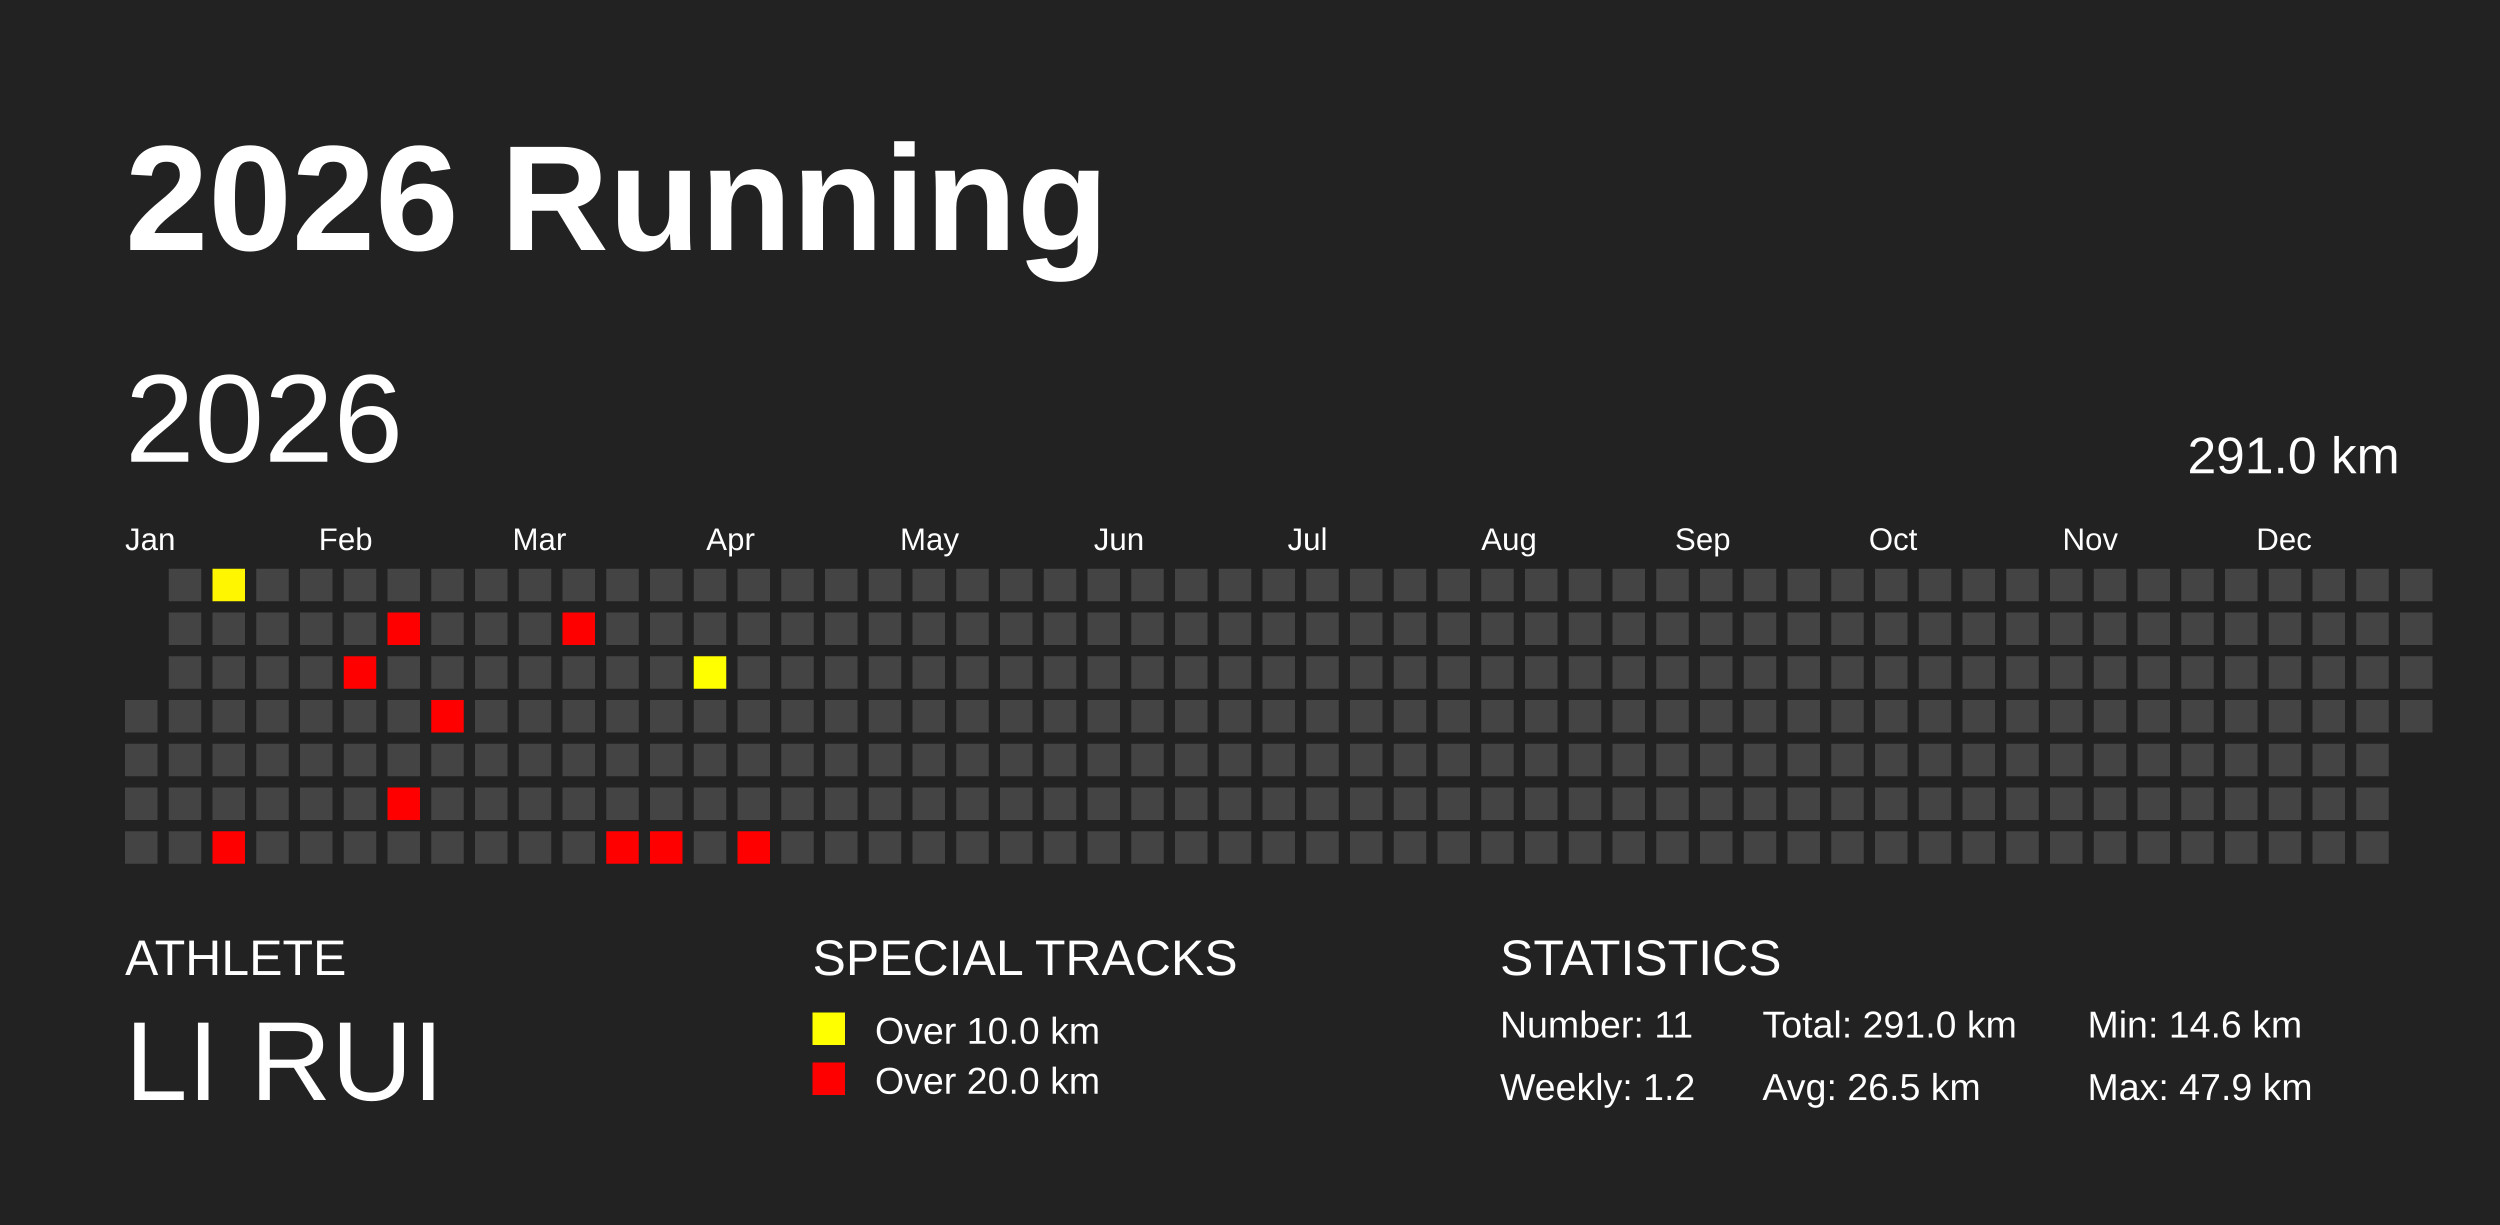
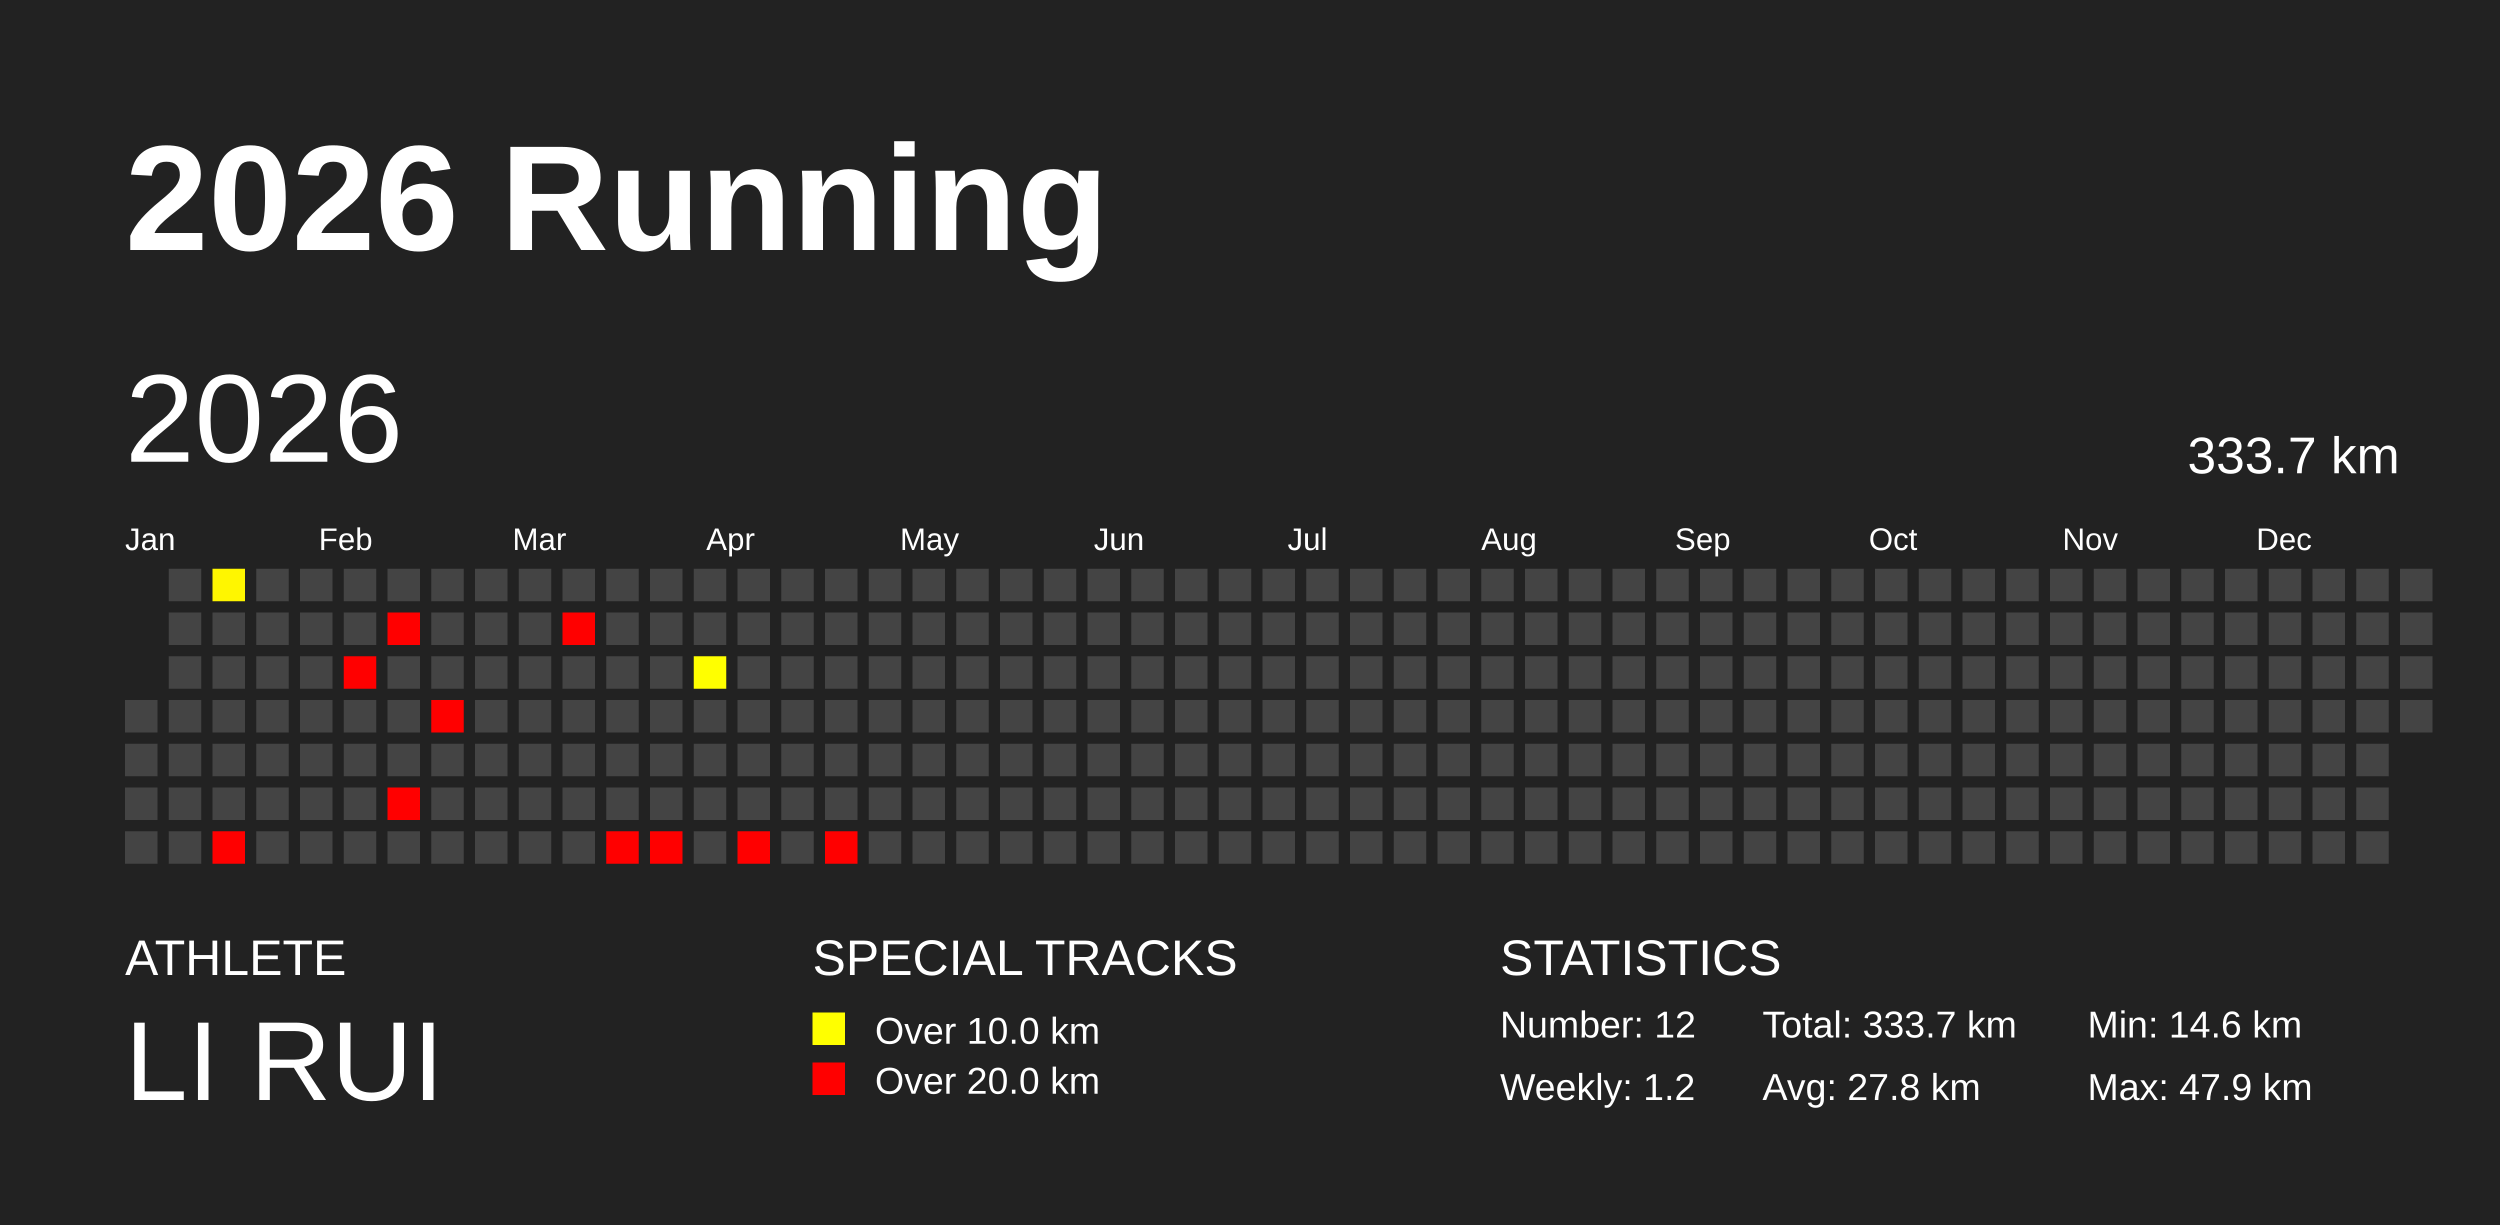
<svg xmlns="http://www.w3.org/2000/svg" baseProfile="full" height="98mm" version="1.1" viewBox="0,0,200,98" width="200mm">
  <defs />
  <rect fill="#222222" height="98" width="200" x="0" y="0" />
  <text fill="#FFFFFF" style="font-size:12px; font-family:Arial; font-weight:bold;" x="10" y="20">2026 Running</text>
  <text fill="#FFFFFF" style="font-size:4px; font-family:Arial" x="10" y="78">ATHLETE</text>
  <text fill="#FFFFFF" style="font-size:9px; font-family:Arial" x="10" y="88">LI RUI</text>
  <text fill="#FFFFFF" style="font-size:4px; font-family:Arial" x="65" y="78">SPECIAL TRACKS</text>
  <rect fill="yellow" height="2.6" width="2.6" x="65" y="81" />
  <text fill="#FFFFFF" style="font-size:3px; font-family:Arial" x="70" y="83.5">Over 10.0 km</text>
  <rect fill="red" height="2.6" width="2.6" x="65" y="85" />
  <text fill="#FFFFFF" style="font-size:3px; font-family:Arial" x="70" y="87.5">Over 20.0 km</text>
  <text fill="#FFFFFF" style="font-size:4px; font-family:Arial" x="120" y="78">STATISTICS</text>
-   <text fill="#FFFFFF" style="font-size:3px; font-family:Arial" x="120" y="83">Number: 11</text>
+   <text fill="#FFFFFF" style="font-size:3px; font-family:Arial" x="120" y="83">Number: 12</text>
  <text fill="#FFFFFF" style="font-size:3px; font-family:Arial" x="120" y="88">Weekly: 1.2</text>
-   <text fill="#FFFFFF" style="font-size:3px; font-family:Arial" x="141" y="83">Total: 291.0 km</text>
-   <text fill="#FFFFFF" style="font-size:3px; font-family:Arial" x="141" y="88">Avg: 26.5 km</text>
+   <text fill="#FFFFFF" style="font-size:3px; font-family:Arial" x="141" y="83">Total: 333.7 km</text>
+   <text fill="#FFFFFF" style="font-size:3px; font-family:Arial" x="141" y="88">Avg: 27.8 km</text>
  <text fill="#FFFFFF" style="font-size:3px; font-family:Arial" x="167" y="83">Min: 14.6 km</text>
  <text fill="#FFFFFF" style="font-size:3px; font-family:Arial" x="167" y="88">Max: 47.9 km</text>
  <text dominant-baseline="hanging" fill="#FFFFFF" style="font-size:10.0px; font-family:Arial;" x="10" y="30">2026</text>
-   <text dominant-baseline="hanging" fill="#FFFFFF" style="font-size:4.125px; font-family:Arial;" x="175" y="35">291.0 km</text>
+   <text dominant-baseline="hanging" fill="#FFFFFF" style="font-size:4.125px; font-family:Arial;" x="175" y="35">333.7 km</text>
  <text fill="#FFFFFF" style="font-size:2.5px; font-family:Arial" x="10.0" y="44">Jan</text>
  <text fill="#FFFFFF" style="font-size:2.5px; font-family:Arial" x="25.5" y="44">Feb</text>
  <text fill="#FFFFFF" style="font-size:2.5px; font-family:Arial" x="41.0" y="44">Mar</text>
  <text fill="#FFFFFF" style="font-size:2.5px; font-family:Arial" x="56.5" y="44">Apr</text>
  <text fill="#FFFFFF" style="font-size:2.5px; font-family:Arial" x="72.0" y="44">May</text>
  <text fill="#FFFFFF" style="font-size:2.5px; font-family:Arial" x="87.5" y="44">Jun</text>
  <text fill="#FFFFFF" style="font-size:2.5px; font-family:Arial" x="103.0" y="44">Jul</text>
  <text fill="#FFFFFF" style="font-size:2.5px; font-family:Arial" x="118.5" y="44">Aug</text>
  <text fill="#FFFFFF" style="font-size:2.5px; font-family:Arial" x="134.0" y="44">Sep</text>
  <text fill="#FFFFFF" style="font-size:2.5px; font-family:Arial" x="149.5" y="44">Oct</text>
  <text fill="#FFFFFF" style="font-size:2.5px; font-family:Arial" x="165.0" y="44">Nov</text>
  <text fill="#FFFFFF" style="font-size:2.5px; font-family:Arial" x="180.5" y="44">Dec</text>
  <rect fill="#444444" height="2.6" width="2.6" x="10.0" y="56.0" />
  <rect fill="#444444" height="2.6" width="2.6" x="10.0" y="59.5" />
  <rect fill="#444444" height="2.6" width="2.6" x="10.0" y="63.0" />
  <rect fill="#444444" height="2.6" width="2.6" x="10.0" y="66.5" />
  <rect fill="#444444" height="2.6" width="2.6" x="13.5" y="45.5" />
  <rect fill="#444444" height="2.6" width="2.6" x="13.5" y="49.0" />
  <rect fill="#444444" height="2.6" width="2.6" x="13.5" y="52.5" />
  <rect fill="#444444" height="2.6" width="2.6" x="13.5" y="56.0" />
  <rect fill="#444444" height="2.6" width="2.6" x="13.5" y="59.5" />
  <rect fill="#444444" height="2.6" width="2.6" x="13.5" y="63.0" />
  <rect fill="#444444" height="2.6" width="2.6" x="13.5" y="66.5" />
  <rect fill="#fff600" height="2.6" width="2.6" x="17.0" y="45.5" />
  <rect fill="#444444" height="2.6" width="2.6" x="17.0" y="49.0" />
  <rect fill="#444444" height="2.6" width="2.6" x="17.0" y="52.5" />
  <rect fill="#444444" height="2.6" width="2.6" x="17.0" y="56.0" />
  <rect fill="#444444" height="2.6" width="2.6" x="17.0" y="59.5" />
  <rect fill="#444444" height="2.6" width="2.6" x="17.0" y="63.0" />
  <rect fill="red" height="2.6" width="2.6" x="17.0" y="66.5" />
  <rect fill="#444444" height="2.6" width="2.6" x="20.5" y="45.5" />
  <rect fill="#444444" height="2.6" width="2.6" x="20.5" y="49.0" />
  <rect fill="#444444" height="2.6" width="2.6" x="20.5" y="52.5" />
  <rect fill="#444444" height="2.6" width="2.6" x="20.5" y="56.0" />
  <rect fill="#444444" height="2.6" width="2.6" x="20.5" y="59.5" />
  <rect fill="#444444" height="2.6" width="2.6" x="20.5" y="63.0" />
  <rect fill="#444444" height="2.6" width="2.6" x="20.5" y="66.5" />
  <rect fill="#444444" height="2.6" width="2.6" x="24.0" y="45.5" />
  <rect fill="#444444" height="2.6" width="2.6" x="24.0" y="49.0" />
  <rect fill="#444444" height="2.6" width="2.6" x="24.0" y="52.5" />
  <rect fill="#444444" height="2.6" width="2.6" x="24.0" y="56.0" />
  <rect fill="#444444" height="2.6" width="2.6" x="24.0" y="59.5" />
  <rect fill="#444444" height="2.6" width="2.6" x="24.0" y="63.0" />
  <rect fill="#444444" height="2.6" width="2.6" x="24.0" y="66.5" />
  <rect fill="#444444" height="2.6" width="2.6" x="27.5" y="45.5" />
  <rect fill="#444444" height="2.6" width="2.6" x="27.5" y="49.0" />
  <rect fill="red" height="2.6" width="2.6" x="27.5" y="52.5" />
  <rect fill="#444444" height="2.6" width="2.6" x="27.5" y="56.0" />
  <rect fill="#444444" height="2.6" width="2.6" x="27.5" y="59.5" />
  <rect fill="#444444" height="2.6" width="2.6" x="27.5" y="63.0" />
  <rect fill="#444444" height="2.6" width="2.6" x="27.5" y="66.5" />
  <rect fill="#444444" height="2.6" width="2.6" x="31.0" y="45.5" />
  <rect fill="red" height="2.6" width="2.6" x="31.0" y="49.0" />
  <rect fill="#444444" height="2.6" width="2.6" x="31.0" y="52.5" />
  <rect fill="#444444" height="2.6" width="2.6" x="31.0" y="56.0" />
  <rect fill="#444444" height="2.6" width="2.6" x="31.0" y="59.5" />
  <rect fill="red" height="2.6" width="2.6" x="31.0" y="63.0" />
  <rect fill="#444444" height="2.6" width="2.6" x="31.0" y="66.5" />
  <rect fill="#444444" height="2.6" width="2.6" x="34.5" y="45.5" />
  <rect fill="#444444" height="2.6" width="2.6" x="34.5" y="49.0" />
  <rect fill="#444444" height="2.6" width="2.6" x="34.5" y="52.5" />
  <rect fill="red" height="2.6" width="2.6" x="34.5" y="56.0" />
  <rect fill="#444444" height="2.6" width="2.6" x="34.5" y="59.5" />
  <rect fill="#444444" height="2.6" width="2.6" x="34.5" y="63.0" />
  <rect fill="#444444" height="2.6" width="2.6" x="34.5" y="66.5" />
  <rect fill="#444444" height="2.6" width="2.6" x="38.0" y="45.5" />
  <rect fill="#444444" height="2.6" width="2.6" x="38.0" y="49.0" />
  <rect fill="#444444" height="2.6" width="2.6" x="38.0" y="52.5" />
  <rect fill="#444444" height="2.6" width="2.6" x="38.0" y="56.0" />
  <rect fill="#444444" height="2.6" width="2.6" x="38.0" y="59.5" />
  <rect fill="#444444" height="2.6" width="2.6" x="38.0" y="63.0" />
  <rect fill="#444444" height="2.6" width="2.6" x="38.0" y="66.5" />
  <rect fill="#444444" height="2.6" width="2.6" x="41.5" y="45.5" />
  <rect fill="#444444" height="2.6" width="2.6" x="41.5" y="49.0" />
  <rect fill="#444444" height="2.6" width="2.6" x="41.5" y="52.5" />
  <rect fill="#444444" height="2.6" width="2.6" x="41.5" y="56.0" />
  <rect fill="#444444" height="2.6" width="2.6" x="41.5" y="59.5" />
  <rect fill="#444444" height="2.6" width="2.6" x="41.5" y="63.0" />
  <rect fill="#444444" height="2.6" width="2.6" x="41.5" y="66.5" />
  <rect fill="#444444" height="2.6" width="2.6" x="45.0" y="45.5" />
  <rect fill="red" height="2.6" width="2.6" x="45.0" y="49.0" />
  <rect fill="#444444" height="2.6" width="2.6" x="45.0" y="52.5" />
  <rect fill="#444444" height="2.6" width="2.6" x="45.0" y="56.0" />
  <rect fill="#444444" height="2.6" width="2.6" x="45.0" y="59.5" />
  <rect fill="#444444" height="2.6" width="2.6" x="45.0" y="63.0" />
  <rect fill="#444444" height="2.6" width="2.6" x="45.0" y="66.5" />
  <rect fill="#444444" height="2.6" width="2.6" x="48.5" y="45.5" />
  <rect fill="#444444" height="2.6" width="2.6" x="48.5" y="49.0" />
  <rect fill="#444444" height="2.6" width="2.6" x="48.5" y="52.5" />
  <rect fill="#444444" height="2.6" width="2.6" x="48.5" y="56.0" />
  <rect fill="#444444" height="2.6" width="2.6" x="48.5" y="59.5" />
  <rect fill="#444444" height="2.6" width="2.6" x="48.5" y="63.0" />
  <rect fill="red" height="2.6" width="2.6" x="48.5" y="66.5" />
  <rect fill="#444444" height="2.6" width="2.6" x="52.0" y="45.5" />
  <rect fill="#444444" height="2.6" width="2.6" x="52.0" y="49.0" />
  <rect fill="#444444" height="2.6" width="2.6" x="52.0" y="52.5" />
  <rect fill="#444444" height="2.6" width="2.6" x="52.0" y="56.0" />
  <rect fill="#444444" height="2.6" width="2.6" x="52.0" y="59.5" />
  <rect fill="#444444" height="2.6" width="2.6" x="52.0" y="63.0" />
  <rect fill="red" height="2.6" width="2.6" x="52.0" y="66.5" />
  <rect fill="#444444" height="2.6" width="2.6" x="55.5" y="45.5" />
  <rect fill="#444444" height="2.6" width="2.6" x="55.5" y="49.0" />
  <rect fill="#ffff00" height="2.6" width="2.6" x="55.5" y="52.5" />
  <rect fill="#444444" height="2.6" width="2.6" x="55.5" y="56.0" />
  <rect fill="#444444" height="2.6" width="2.6" x="55.5" y="59.5" />
  <rect fill="#444444" height="2.6" width="2.6" x="55.5" y="63.0" />
  <rect fill="#444444" height="2.6" width="2.6" x="55.5" y="66.5" />
  <rect fill="#444444" height="2.6" width="2.6" x="59.0" y="45.5" />
  <rect fill="#444444" height="2.6" width="2.6" x="59.0" y="49.0" />
  <rect fill="#444444" height="2.6" width="2.6" x="59.0" y="52.5" />
  <rect fill="#444444" height="2.6" width="2.6" x="59.0" y="56.0" />
  <rect fill="#444444" height="2.6" width="2.6" x="59.0" y="59.5" />
  <rect fill="#444444" height="2.6" width="2.6" x="59.0" y="63.0" />
  <rect fill="red" height="2.6" width="2.6" x="59.0" y="66.5" />
  <rect fill="#444444" height="2.6" width="2.6" x="62.5" y="45.5" />
  <rect fill="#444444" height="2.6" width="2.6" x="62.5" y="49.0" />
  <rect fill="#444444" height="2.6" width="2.6" x="62.5" y="52.5" />
  <rect fill="#444444" height="2.6" width="2.6" x="62.5" y="56.0" />
  <rect fill="#444444" height="2.6" width="2.6" x="62.5" y="59.5" />
  <rect fill="#444444" height="2.6" width="2.6" x="62.5" y="63.0" />
  <rect fill="#444444" height="2.6" width="2.6" x="62.5" y="66.5" />
  <rect fill="#444444" height="2.6" width="2.6" x="66.0" y="45.5" />
  <rect fill="#444444" height="2.6" width="2.6" x="66.0" y="49.0" />
  <rect fill="#444444" height="2.6" width="2.6" x="66.0" y="52.5" />
  <rect fill="#444444" height="2.6" width="2.6" x="66.0" y="56.0" />
  <rect fill="#444444" height="2.6" width="2.6" x="66.0" y="59.5" />
  <rect fill="#444444" height="2.6" width="2.6" x="66.0" y="63.0" />
-   <rect fill="#444444" height="2.6" width="2.6" x="66.0" y="66.5" />
+   <rect fill="red" height="2.6" width="2.6" x="66.0" y="66.5" />
  <rect fill="#444444" height="2.6" width="2.6" x="69.5" y="45.5" />
  <rect fill="#444444" height="2.6" width="2.6" x="69.5" y="49.0" />
  <rect fill="#444444" height="2.6" width="2.6" x="69.5" y="52.5" />
  <rect fill="#444444" height="2.6" width="2.6" x="69.5" y="56.0" />
  <rect fill="#444444" height="2.6" width="2.6" x="69.5" y="59.5" />
  <rect fill="#444444" height="2.6" width="2.6" x="69.5" y="63.0" />
  <rect fill="#444444" height="2.6" width="2.6" x="69.5" y="66.5" />
  <rect fill="#444444" height="2.6" width="2.6" x="73.0" y="45.5" />
  <rect fill="#444444" height="2.6" width="2.6" x="73.0" y="49.0" />
  <rect fill="#444444" height="2.6" width="2.6" x="73.0" y="52.5" />
  <rect fill="#444444" height="2.6" width="2.6" x="73.0" y="56.0" />
  <rect fill="#444444" height="2.6" width="2.6" x="73.0" y="59.5" />
  <rect fill="#444444" height="2.6" width="2.6" x="73.0" y="63.0" />
  <rect fill="#444444" height="2.6" width="2.6" x="73.0" y="66.5" />
  <rect fill="#444444" height="2.6" width="2.6" x="76.5" y="45.5" />
  <rect fill="#444444" height="2.6" width="2.6" x="76.5" y="49.0" />
  <rect fill="#444444" height="2.6" width="2.6" x="76.5" y="52.5" />
  <rect fill="#444444" height="2.6" width="2.6" x="76.5" y="56.0" />
  <rect fill="#444444" height="2.6" width="2.6" x="76.5" y="59.5" />
  <rect fill="#444444" height="2.6" width="2.6" x="76.5" y="63.0" />
  <rect fill="#444444" height="2.6" width="2.6" x="76.5" y="66.5" />
  <rect fill="#444444" height="2.6" width="2.6" x="80.0" y="45.5" />
  <rect fill="#444444" height="2.6" width="2.6" x="80.0" y="49.0" />
  <rect fill="#444444" height="2.6" width="2.6" x="80.0" y="52.5" />
  <rect fill="#444444" height="2.6" width="2.6" x="80.0" y="56.0" />
  <rect fill="#444444" height="2.6" width="2.6" x="80.0" y="59.5" />
  <rect fill="#444444" height="2.6" width="2.6" x="80.0" y="63.0" />
  <rect fill="#444444" height="2.6" width="2.6" x="80.0" y="66.5" />
  <rect fill="#444444" height="2.6" width="2.6" x="83.5" y="45.5" />
  <rect fill="#444444" height="2.6" width="2.6" x="83.5" y="49.0" />
  <rect fill="#444444" height="2.6" width="2.6" x="83.5" y="52.5" />
  <rect fill="#444444" height="2.6" width="2.6" x="83.5" y="56.0" />
  <rect fill="#444444" height="2.6" width="2.6" x="83.5" y="59.5" />
  <rect fill="#444444" height="2.6" width="2.6" x="83.5" y="63.0" />
  <rect fill="#444444" height="2.6" width="2.6" x="83.5" y="66.5" />
  <rect fill="#444444" height="2.6" width="2.6" x="87.0" y="45.5" />
  <rect fill="#444444" height="2.6" width="2.6" x="87.0" y="49.0" />
  <rect fill="#444444" height="2.6" width="2.6" x="87.0" y="52.5" />
  <rect fill="#444444" height="2.6" width="2.6" x="87.0" y="56.0" />
  <rect fill="#444444" height="2.6" width="2.6" x="87.0" y="59.5" />
  <rect fill="#444444" height="2.6" width="2.6" x="87.0" y="63.0" />
  <rect fill="#444444" height="2.6" width="2.6" x="87.0" y="66.5" />
  <rect fill="#444444" height="2.6" width="2.6" x="90.5" y="45.5" />
  <rect fill="#444444" height="2.6" width="2.6" x="90.5" y="49.0" />
  <rect fill="#444444" height="2.6" width="2.6" x="90.5" y="52.5" />
  <rect fill="#444444" height="2.6" width="2.6" x="90.5" y="56.0" />
  <rect fill="#444444" height="2.6" width="2.6" x="90.5" y="59.5" />
  <rect fill="#444444" height="2.6" width="2.6" x="90.5" y="63.0" />
  <rect fill="#444444" height="2.6" width="2.6" x="90.5" y="66.5" />
  <rect fill="#444444" height="2.6" width="2.6" x="94.0" y="45.5" />
  <rect fill="#444444" height="2.6" width="2.6" x="94.0" y="49.0" />
  <rect fill="#444444" height="2.6" width="2.6" x="94.0" y="52.5" />
  <rect fill="#444444" height="2.6" width="2.6" x="94.0" y="56.0" />
  <rect fill="#444444" height="2.6" width="2.6" x="94.0" y="59.5" />
  <rect fill="#444444" height="2.6" width="2.6" x="94.0" y="63.0" />
  <rect fill="#444444" height="2.6" width="2.6" x="94.0" y="66.5" />
  <rect fill="#444444" height="2.6" width="2.6" x="97.5" y="45.5" />
  <rect fill="#444444" height="2.6" width="2.6" x="97.5" y="49.0" />
  <rect fill="#444444" height="2.6" width="2.6" x="97.5" y="52.5" />
  <rect fill="#444444" height="2.6" width="2.6" x="97.5" y="56.0" />
  <rect fill="#444444" height="2.6" width="2.6" x="97.5" y="59.5" />
  <rect fill="#444444" height="2.6" width="2.6" x="97.5" y="63.0" />
  <rect fill="#444444" height="2.6" width="2.6" x="97.5" y="66.5" />
  <rect fill="#444444" height="2.6" width="2.6" x="101.0" y="45.5" />
  <rect fill="#444444" height="2.6" width="2.6" x="101.0" y="49.0" />
  <rect fill="#444444" height="2.6" width="2.6" x="101.0" y="52.5" />
  <rect fill="#444444" height="2.6" width="2.6" x="101.0" y="56.0" />
  <rect fill="#444444" height="2.6" width="2.6" x="101.0" y="59.5" />
  <rect fill="#444444" height="2.6" width="2.6" x="101.0" y="63.0" />
  <rect fill="#444444" height="2.6" width="2.6" x="101.0" y="66.5" />
  <rect fill="#444444" height="2.6" width="2.6" x="104.5" y="45.5" />
  <rect fill="#444444" height="2.6" width="2.6" x="104.5" y="49.0" />
  <rect fill="#444444" height="2.6" width="2.6" x="104.5" y="52.5" />
  <rect fill="#444444" height="2.6" width="2.6" x="104.5" y="56.0" />
  <rect fill="#444444" height="2.6" width="2.6" x="104.5" y="59.5" />
  <rect fill="#444444" height="2.6" width="2.6" x="104.5" y="63.0" />
  <rect fill="#444444" height="2.6" width="2.6" x="104.5" y="66.5" />
  <rect fill="#444444" height="2.6" width="2.6" x="108.0" y="45.5" />
  <rect fill="#444444" height="2.6" width="2.6" x="108.0" y="49.0" />
  <rect fill="#444444" height="2.6" width="2.6" x="108.0" y="52.5" />
  <rect fill="#444444" height="2.6" width="2.6" x="108.0" y="56.0" />
  <rect fill="#444444" height="2.6" width="2.6" x="108.0" y="59.5" />
  <rect fill="#444444" height="2.6" width="2.6" x="108.0" y="63.0" />
  <rect fill="#444444" height="2.6" width="2.6" x="108.0" y="66.5" />
  <rect fill="#444444" height="2.6" width="2.6" x="111.5" y="45.5" />
  <rect fill="#444444" height="2.6" width="2.6" x="111.5" y="49.0" />
  <rect fill="#444444" height="2.6" width="2.6" x="111.5" y="52.5" />
  <rect fill="#444444" height="2.6" width="2.6" x="111.5" y="56.0" />
  <rect fill="#444444" height="2.6" width="2.6" x="111.5" y="59.5" />
  <rect fill="#444444" height="2.6" width="2.6" x="111.5" y="63.0" />
  <rect fill="#444444" height="2.6" width="2.6" x="111.5" y="66.5" />
  <rect fill="#444444" height="2.6" width="2.6" x="115.0" y="45.5" />
  <rect fill="#444444" height="2.6" width="2.6" x="115.0" y="49.0" />
  <rect fill="#444444" height="2.6" width="2.6" x="115.0" y="52.5" />
  <rect fill="#444444" height="2.6" width="2.6" x="115.0" y="56.0" />
  <rect fill="#444444" height="2.6" width="2.6" x="115.0" y="59.5" />
  <rect fill="#444444" height="2.6" width="2.6" x="115.0" y="63.0" />
  <rect fill="#444444" height="2.6" width="2.6" x="115.0" y="66.5" />
  <rect fill="#444444" height="2.6" width="2.6" x="118.5" y="45.5" />
  <rect fill="#444444" height="2.6" width="2.6" x="118.5" y="49.0" />
  <rect fill="#444444" height="2.6" width="2.6" x="118.5" y="52.5" />
  <rect fill="#444444" height="2.6" width="2.6" x="118.5" y="56.0" />
  <rect fill="#444444" height="2.6" width="2.6" x="118.5" y="59.5" />
  <rect fill="#444444" height="2.6" width="2.6" x="118.5" y="63.0" />
  <rect fill="#444444" height="2.6" width="2.6" x="118.5" y="66.5" />
  <rect fill="#444444" height="2.6" width="2.6" x="122.0" y="45.5" />
  <rect fill="#444444" height="2.6" width="2.6" x="122.0" y="49.0" />
  <rect fill="#444444" height="2.6" width="2.6" x="122.0" y="52.5" />
  <rect fill="#444444" height="2.6" width="2.6" x="122.0" y="56.0" />
  <rect fill="#444444" height="2.6" width="2.6" x="122.0" y="59.5" />
  <rect fill="#444444" height="2.6" width="2.6" x="122.0" y="63.0" />
  <rect fill="#444444" height="2.6" width="2.6" x="122.0" y="66.5" />
  <rect fill="#444444" height="2.6" width="2.6" x="125.5" y="45.5" />
  <rect fill="#444444" height="2.6" width="2.6" x="125.5" y="49.0" />
  <rect fill="#444444" height="2.6" width="2.6" x="125.5" y="52.5" />
  <rect fill="#444444" height="2.6" width="2.6" x="125.5" y="56.0" />
  <rect fill="#444444" height="2.6" width="2.6" x="125.5" y="59.5" />
  <rect fill="#444444" height="2.6" width="2.6" x="125.5" y="63.0" />
  <rect fill="#444444" height="2.6" width="2.6" x="125.5" y="66.5" />
  <rect fill="#444444" height="2.6" width="2.6" x="129.0" y="45.5" />
  <rect fill="#444444" height="2.6" width="2.6" x="129.0" y="49.0" />
  <rect fill="#444444" height="2.6" width="2.6" x="129.0" y="52.5" />
  <rect fill="#444444" height="2.6" width="2.6" x="129.0" y="56.0" />
  <rect fill="#444444" height="2.6" width="2.6" x="129.0" y="59.5" />
  <rect fill="#444444" height="2.6" width="2.6" x="129.0" y="63.0" />
  <rect fill="#444444" height="2.6" width="2.6" x="129.0" y="66.5" />
  <rect fill="#444444" height="2.6" width="2.6" x="132.5" y="45.5" />
  <rect fill="#444444" height="2.6" width="2.6" x="132.5" y="49.0" />
  <rect fill="#444444" height="2.6" width="2.6" x="132.5" y="52.5" />
  <rect fill="#444444" height="2.6" width="2.6" x="132.5" y="56.0" />
  <rect fill="#444444" height="2.6" width="2.6" x="132.5" y="59.5" />
  <rect fill="#444444" height="2.6" width="2.6" x="132.5" y="63.0" />
  <rect fill="#444444" height="2.6" width="2.6" x="132.5" y="66.5" />
  <rect fill="#444444" height="2.6" width="2.6" x="136.0" y="45.5" />
  <rect fill="#444444" height="2.6" width="2.6" x="136.0" y="49.0" />
  <rect fill="#444444" height="2.6" width="2.6" x="136.0" y="52.5" />
  <rect fill="#444444" height="2.6" width="2.6" x="136.0" y="56.0" />
  <rect fill="#444444" height="2.6" width="2.6" x="136.0" y="59.5" />
  <rect fill="#444444" height="2.6" width="2.6" x="136.0" y="63.0" />
  <rect fill="#444444" height="2.6" width="2.6" x="136.0" y="66.5" />
  <rect fill="#444444" height="2.6" width="2.6" x="139.5" y="45.5" />
  <rect fill="#444444" height="2.6" width="2.6" x="139.5" y="49.0" />
  <rect fill="#444444" height="2.6" width="2.6" x="139.5" y="52.5" />
  <rect fill="#444444" height="2.6" width="2.6" x="139.5" y="56.0" />
  <rect fill="#444444" height="2.6" width="2.6" x="139.5" y="59.5" />
  <rect fill="#444444" height="2.6" width="2.6" x="139.5" y="63.0" />
  <rect fill="#444444" height="2.6" width="2.6" x="139.5" y="66.5" />
  <rect fill="#444444" height="2.6" width="2.6" x="143.0" y="45.5" />
  <rect fill="#444444" height="2.6" width="2.6" x="143.0" y="49.0" />
  <rect fill="#444444" height="2.6" width="2.6" x="143.0" y="52.5" />
  <rect fill="#444444" height="2.6" width="2.6" x="143.0" y="56.0" />
  <rect fill="#444444" height="2.6" width="2.6" x="143.0" y="59.5" />
  <rect fill="#444444" height="2.6" width="2.6" x="143.0" y="63.0" />
  <rect fill="#444444" height="2.6" width="2.6" x="143.0" y="66.5" />
  <rect fill="#444444" height="2.6" width="2.6" x="146.5" y="45.5" />
  <rect fill="#444444" height="2.6" width="2.6" x="146.5" y="49.0" />
  <rect fill="#444444" height="2.6" width="2.6" x="146.5" y="52.5" />
  <rect fill="#444444" height="2.6" width="2.6" x="146.5" y="56.0" />
  <rect fill="#444444" height="2.6" width="2.6" x="146.5" y="59.5" />
  <rect fill="#444444" height="2.6" width="2.6" x="146.5" y="63.0" />
  <rect fill="#444444" height="2.6" width="2.6" x="146.5" y="66.5" />
  <rect fill="#444444" height="2.6" width="2.6" x="150.0" y="45.5" />
  <rect fill="#444444" height="2.6" width="2.6" x="150.0" y="49.0" />
  <rect fill="#444444" height="2.6" width="2.6" x="150.0" y="52.5" />
  <rect fill="#444444" height="2.6" width="2.6" x="150.0" y="56.0" />
  <rect fill="#444444" height="2.6" width="2.6" x="150.0" y="59.5" />
  <rect fill="#444444" height="2.6" width="2.6" x="150.0" y="63.0" />
  <rect fill="#444444" height="2.6" width="2.6" x="150.0" y="66.5" />
  <rect fill="#444444" height="2.6" width="2.6" x="153.5" y="45.5" />
  <rect fill="#444444" height="2.6" width="2.6" x="153.5" y="49.0" />
  <rect fill="#444444" height="2.6" width="2.6" x="153.5" y="52.5" />
  <rect fill="#444444" height="2.6" width="2.6" x="153.5" y="56.0" />
  <rect fill="#444444" height="2.6" width="2.6" x="153.5" y="59.5" />
  <rect fill="#444444" height="2.6" width="2.6" x="153.5" y="63.0" />
  <rect fill="#444444" height="2.6" width="2.6" x="153.5" y="66.5" />
  <rect fill="#444444" height="2.6" width="2.6" x="157.0" y="45.5" />
  <rect fill="#444444" height="2.6" width="2.6" x="157.0" y="49.0" />
  <rect fill="#444444" height="2.6" width="2.6" x="157.0" y="52.5" />
  <rect fill="#444444" height="2.6" width="2.6" x="157.0" y="56.0" />
  <rect fill="#444444" height="2.6" width="2.6" x="157.0" y="59.5" />
  <rect fill="#444444" height="2.6" width="2.6" x="157.0" y="63.0" />
  <rect fill="#444444" height="2.6" width="2.6" x="157.0" y="66.5" />
  <rect fill="#444444" height="2.6" width="2.6" x="160.5" y="45.5" />
  <rect fill="#444444" height="2.6" width="2.6" x="160.5" y="49.0" />
  <rect fill="#444444" height="2.6" width="2.6" x="160.5" y="52.5" />
  <rect fill="#444444" height="2.6" width="2.6" x="160.5" y="56.0" />
  <rect fill="#444444" height="2.6" width="2.6" x="160.5" y="59.5" />
  <rect fill="#444444" height="2.6" width="2.6" x="160.5" y="63.0" />
  <rect fill="#444444" height="2.6" width="2.6" x="160.5" y="66.5" />
  <rect fill="#444444" height="2.6" width="2.6" x="164.0" y="45.5" />
  <rect fill="#444444" height="2.6" width="2.6" x="164.0" y="49.0" />
  <rect fill="#444444" height="2.6" width="2.6" x="164.0" y="52.5" />
  <rect fill="#444444" height="2.6" width="2.6" x="164.0" y="56.0" />
  <rect fill="#444444" height="2.6" width="2.6" x="164.0" y="59.5" />
  <rect fill="#444444" height="2.6" width="2.6" x="164.0" y="63.0" />
  <rect fill="#444444" height="2.6" width="2.6" x="164.0" y="66.5" />
  <rect fill="#444444" height="2.6" width="2.6" x="167.5" y="45.5" />
  <rect fill="#444444" height="2.6" width="2.6" x="167.5" y="49.0" />
  <rect fill="#444444" height="2.6" width="2.6" x="167.5" y="52.5" />
  <rect fill="#444444" height="2.6" width="2.6" x="167.5" y="56.0" />
  <rect fill="#444444" height="2.6" width="2.6" x="167.5" y="59.5" />
  <rect fill="#444444" height="2.6" width="2.6" x="167.5" y="63.0" />
  <rect fill="#444444" height="2.6" width="2.6" x="167.5" y="66.5" />
  <rect fill="#444444" height="2.6" width="2.6" x="171.0" y="45.5" />
  <rect fill="#444444" height="2.6" width="2.6" x="171.0" y="49.0" />
  <rect fill="#444444" height="2.6" width="2.6" x="171.0" y="52.5" />
  <rect fill="#444444" height="2.6" width="2.6" x="171.0" y="56.0" />
  <rect fill="#444444" height="2.6" width="2.6" x="171.0" y="59.5" />
  <rect fill="#444444" height="2.6" width="2.6" x="171.0" y="63.0" />
  <rect fill="#444444" height="2.6" width="2.6" x="171.0" y="66.5" />
  <rect fill="#444444" height="2.6" width="2.6" x="174.5" y="45.5" />
  <rect fill="#444444" height="2.6" width="2.6" x="174.5" y="49.0" />
  <rect fill="#444444" height="2.6" width="2.6" x="174.5" y="52.5" />
  <rect fill="#444444" height="2.6" width="2.6" x="174.5" y="56.0" />
  <rect fill="#444444" height="2.6" width="2.6" x="174.5" y="59.5" />
  <rect fill="#444444" height="2.6" width="2.6" x="174.5" y="63.0" />
  <rect fill="#444444" height="2.6" width="2.6" x="174.5" y="66.5" />
  <rect fill="#444444" height="2.6" width="2.6" x="178.0" y="45.5" />
  <rect fill="#444444" height="2.6" width="2.6" x="178.0" y="49.0" />
  <rect fill="#444444" height="2.6" width="2.6" x="178.0" y="52.5" />
  <rect fill="#444444" height="2.6" width="2.6" x="178.0" y="56.0" />
  <rect fill="#444444" height="2.6" width="2.6" x="178.0" y="59.5" />
  <rect fill="#444444" height="2.6" width="2.6" x="178.0" y="63.0" />
  <rect fill="#444444" height="2.6" width="2.6" x="178.0" y="66.5" />
  <rect fill="#444444" height="2.6" width="2.6" x="181.5" y="45.5" />
  <rect fill="#444444" height="2.6" width="2.6" x="181.5" y="49.0" />
  <rect fill="#444444" height="2.6" width="2.6" x="181.5" y="52.5" />
  <rect fill="#444444" height="2.6" width="2.6" x="181.5" y="56.0" />
  <rect fill="#444444" height="2.6" width="2.6" x="181.5" y="59.5" />
  <rect fill="#444444" height="2.6" width="2.6" x="181.5" y="63.0" />
  <rect fill="#444444" height="2.6" width="2.6" x="181.5" y="66.5" />
  <rect fill="#444444" height="2.6" width="2.6" x="185.0" y="45.5" />
  <rect fill="#444444" height="2.6" width="2.6" x="185.0" y="49.0" />
  <rect fill="#444444" height="2.6" width="2.6" x="185.0" y="52.5" />
  <rect fill="#444444" height="2.6" width="2.6" x="185.0" y="56.0" />
  <rect fill="#444444" height="2.6" width="2.6" x="185.0" y="59.5" />
  <rect fill="#444444" height="2.6" width="2.6" x="185.0" y="63.0" />
  <rect fill="#444444" height="2.6" width="2.6" x="185.0" y="66.5" />
  <rect fill="#444444" height="2.6" width="2.6" x="188.5" y="45.5" />
  <rect fill="#444444" height="2.6" width="2.6" x="188.5" y="49.0" />
  <rect fill="#444444" height="2.6" width="2.6" x="188.5" y="52.5" />
  <rect fill="#444444" height="2.6" width="2.6" x="188.5" y="56.0" />
  <rect fill="#444444" height="2.6" width="2.6" x="188.5" y="59.5" />
  <rect fill="#444444" height="2.6" width="2.6" x="188.5" y="63.0" />
  <rect fill="#444444" height="2.6" width="2.6" x="188.5" y="66.5" />
  <rect fill="#444444" height="2.6" width="2.6" x="192.0" y="45.5" />
  <rect fill="#444444" height="2.6" width="2.6" x="192.0" y="49.0" />
  <rect fill="#444444" height="2.6" width="2.6" x="192.0" y="52.5" />
  <rect fill="#444444" height="2.6" width="2.6" x="192.0" y="56.0" />
</svg>
